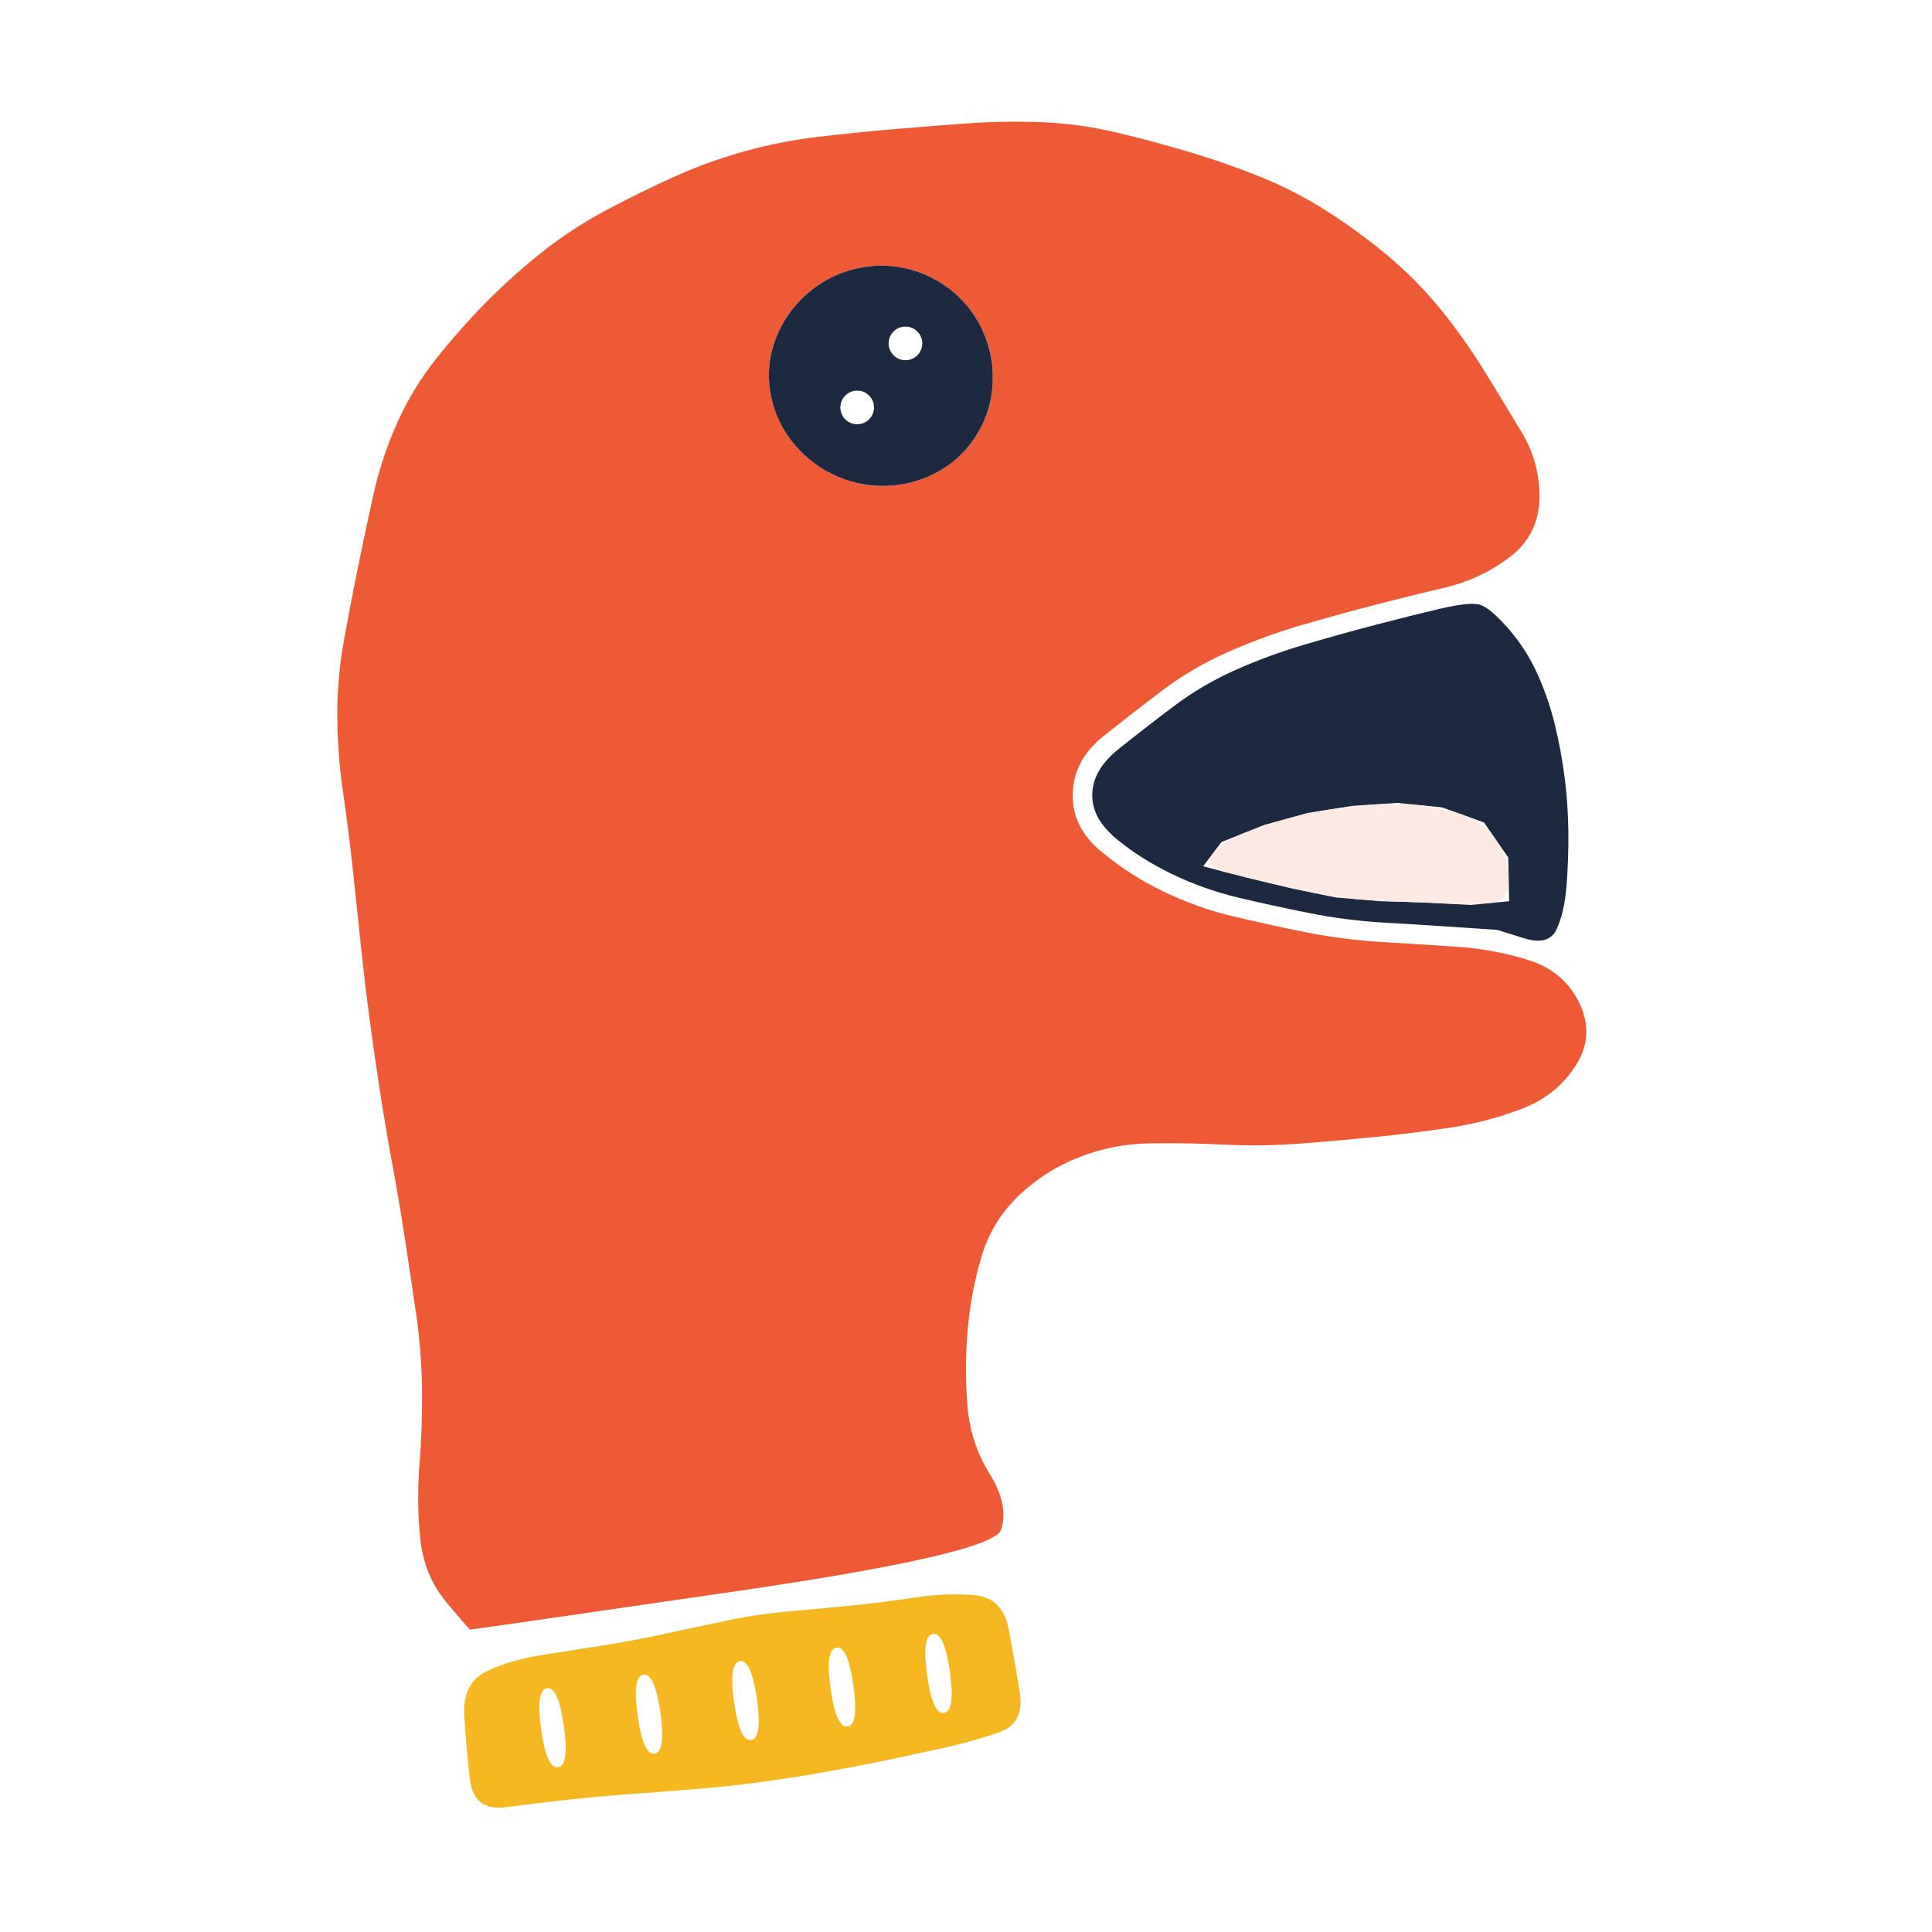
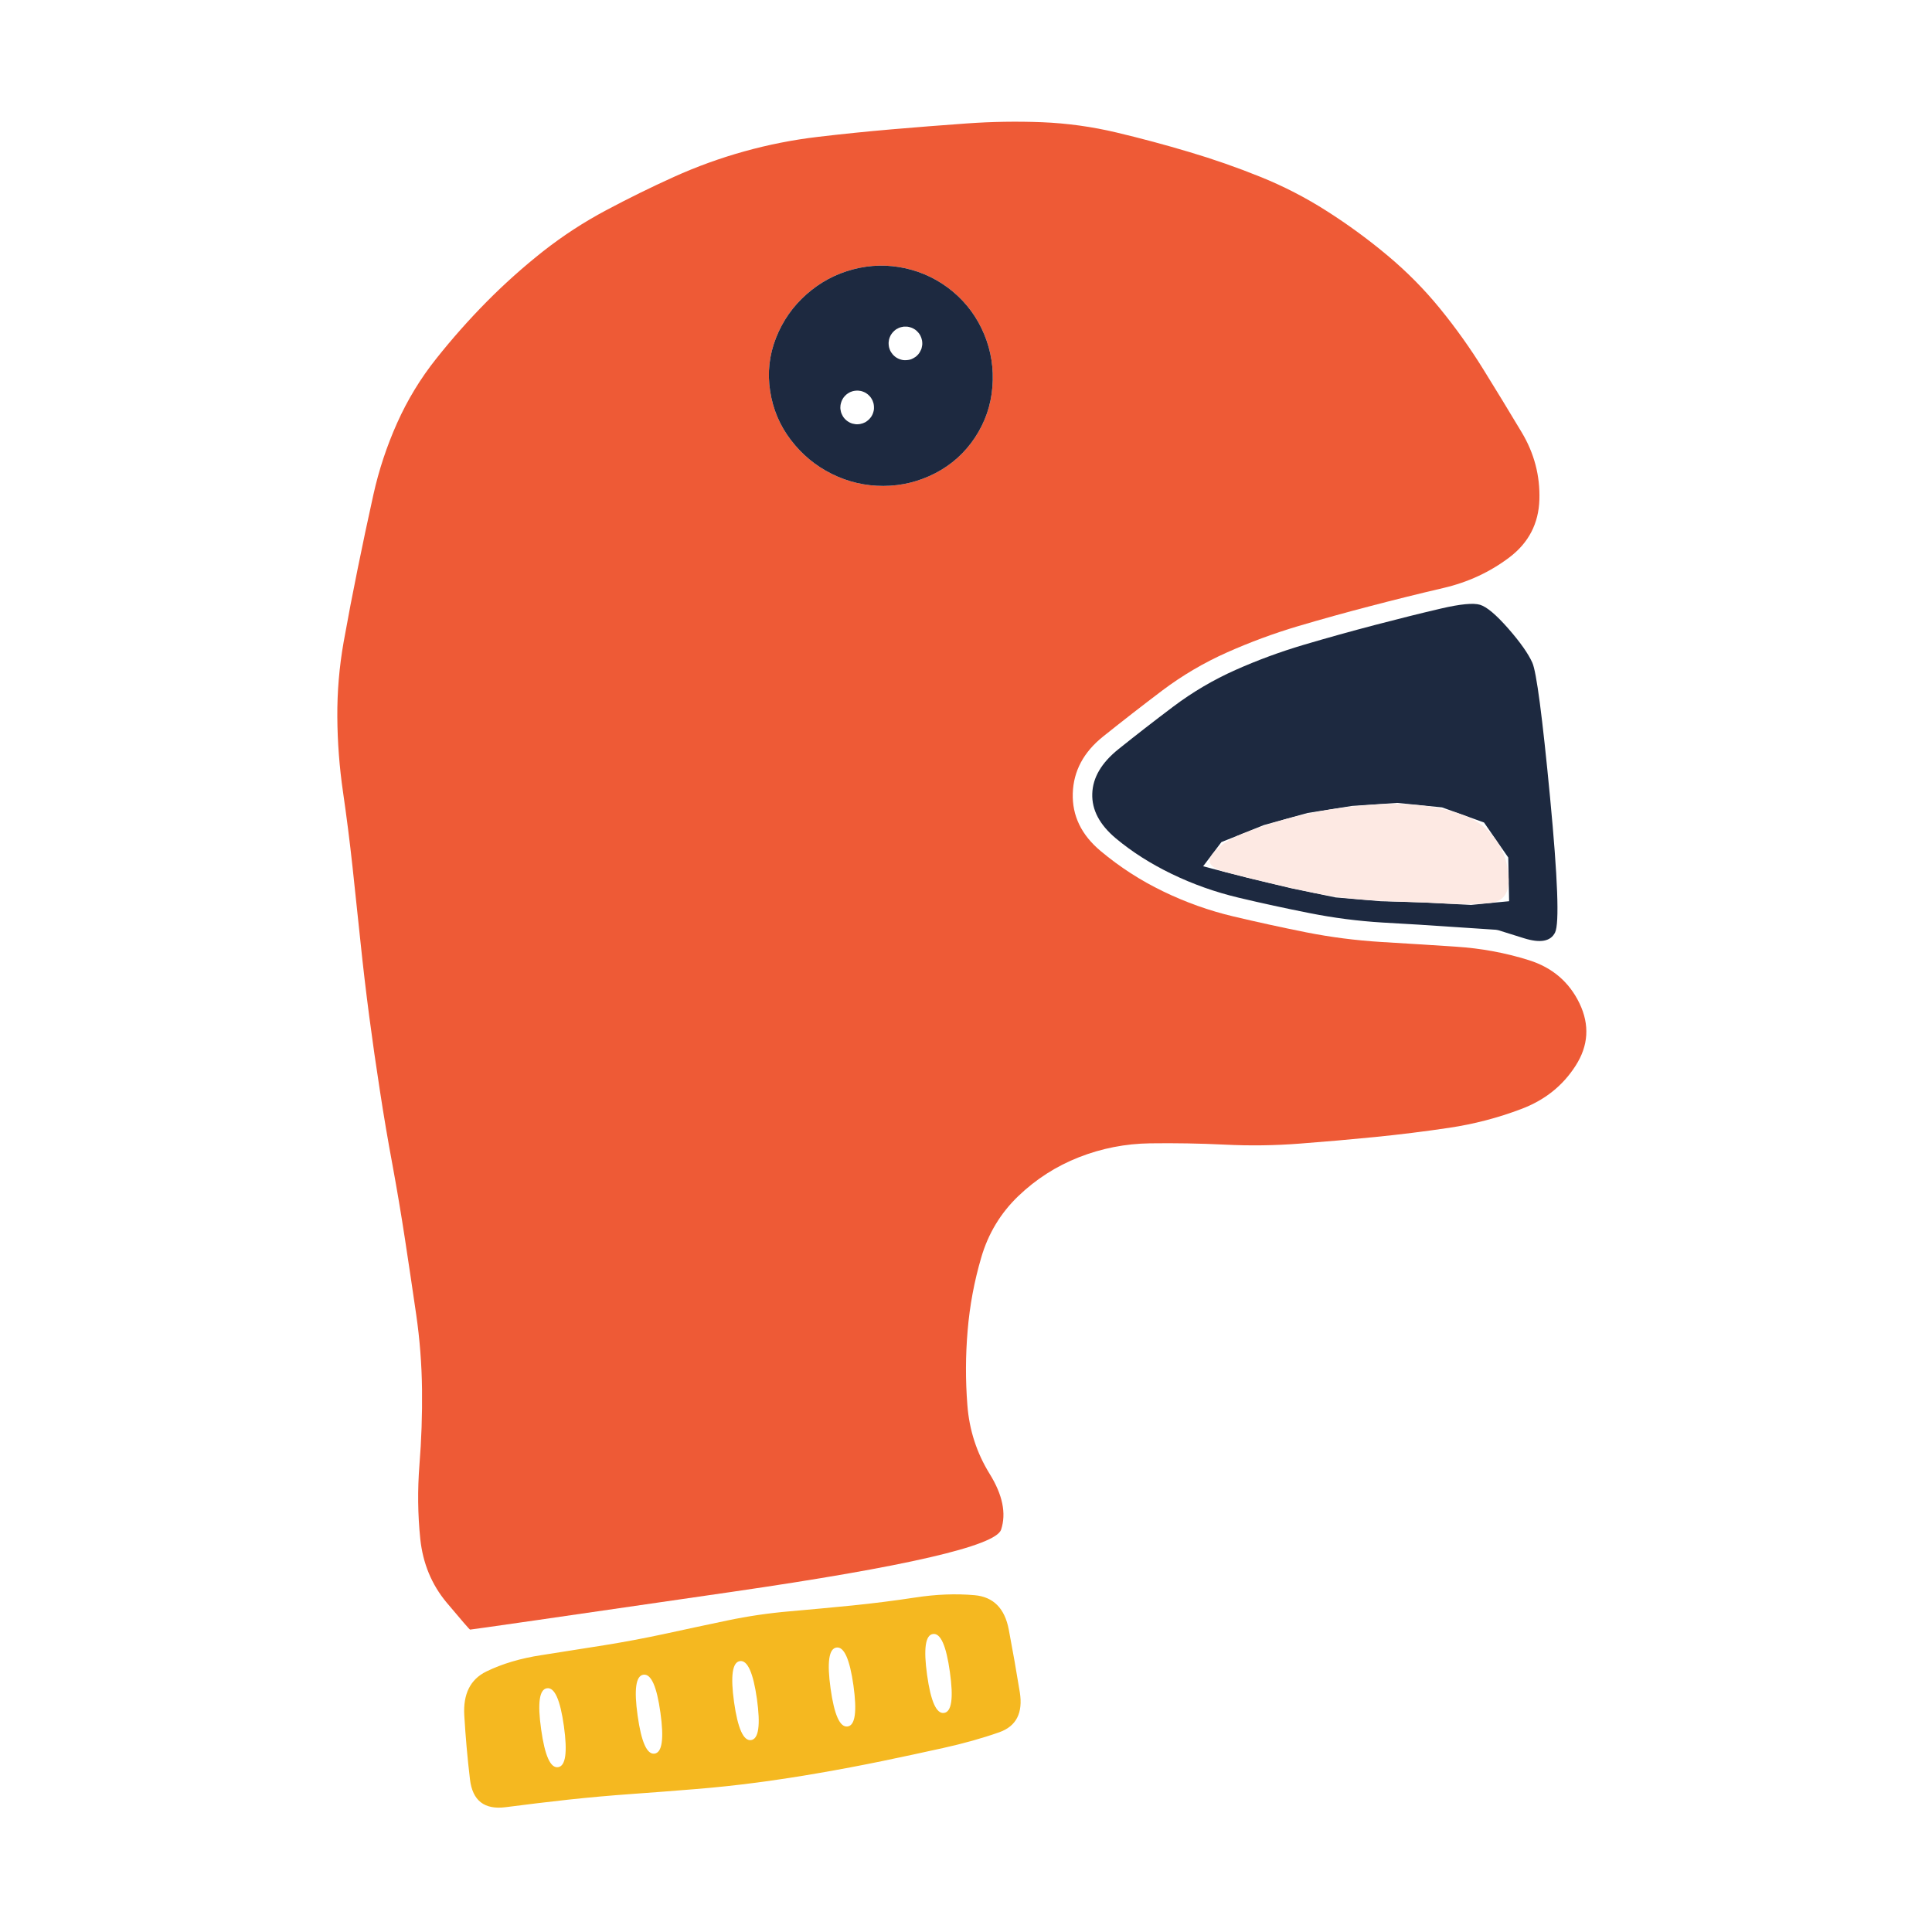
<svg xmlns="http://www.w3.org/2000/svg" viewBox="0 0 224 224" width="224" height="224" role="img" aria-label="Play Before Pixels mark">
  <path fill="#EE5A36" d="M84.88 184.56Q115.14 180.17 116.07 177.35Q117 174.52 114.74 170.88Q112.49 167.24 112.16 162.92Q111.82 158.59 112.19 154.26Q112.55 149.94 113.77 145.79Q114.98 141.64 118.06 138.68Q121.15 135.72 125.1 134.17Q129.06 132.62 133.35 132.56Q137.64 132.5 142 132.71Q146.36 132.93 150.72 132.59Q155.08 132.26 159.4 131.83Q163.73 131.4 168.02 130.76Q172.32 130.12 176.38 128.58Q180.45 127.05 182.68 123.56Q184.92 120.07 183.13 116.33Q181.33 112.6 177.25 111.32Q173.17 110.04 168.8 109.76Q164.42 109.47 160.07 109.21Q155.72 108.94 151.46 108.1Q147.21 107.25 142.99 106.25Q138.78 105.25 134.86 103.35Q130.94 101.46 127.6 98.66Q124.26 95.86 124.38 91.98Q124.5 88.11 127.9 85.39Q131.3 82.67 134.78 80.04Q138.27 77.42 142.27 75.64Q146.27 73.86 150.46 72.61Q154.65 71.37 158.89 70.27Q163.12 69.16 167.36 68.17Q171.61 67.18 174.98 64.64Q178.35 62.1 178.48 57.93Q178.61 53.76 176.42 50.11Q174.23 46.45 171.96 42.79Q169.69 39.13 166.96 35.78Q164.23 32.43 160.89 29.64Q157.55 26.84 153.86 24.49Q150.17 22.13 146.12 20.5Q142.06 18.86 137.87 17.62Q133.69 16.37 129.44 15.36Q125.19 14.35 120.82 14.17Q116.45 14 112.11 14.31Q107.76 14.62 103.45 14.99Q99.14 15.36 94.82 15.87Q90.5 16.38 86.3 17.55Q82.09 18.72 78.11 20.52Q74.13 22.32 70.27 24.38Q66.4 26.44 62.95 29.15Q59.51 31.87 56.42 34.99Q53.34 38.11 50.59 41.57Q47.84 45.02 46.04 49.05Q44.24 53.08 43.29 57.36Q42.34 61.64 41.48 65.89Q40.61 70.15 39.84 74.45Q39.08 78.76 39.11 83.13Q39.14 87.51 39.77 91.83Q40.4 96.16 40.87 100.49Q41.34 104.82 41.79 109.16Q42.24 113.51 42.81 117.84Q43.38 122.17 44.05 126.48Q44.71 130.8 45.51 135.09Q46.3 139.39 46.96 143.71Q47.62 148.04 48.25 152.38Q48.88 156.72 48.93 161.11Q48.98 165.5 48.63 169.85Q48.29 174.2 48.73 178.44Q49.18 182.68 51.78 185.8Q54.39 188.91 54.5 188.94Q54.61 188.96 84.88 184.56ZM115.06 44.86Q114.81 48.05 113.04 50.73Q111.27 53.4 108.43 54.87Q105.59 56.33 102.43 56.34Q99.28 56.35 96.45 54.95Q93.63 53.55 91.7 51.02Q89.77 48.5 89.29 45.33Q88.8 42.16 89.97 39.18Q91.14 36.21 93.51 34.12Q95.87 32.03 98.9 31.23Q101.94 30.43 105 31.11Q108.06 31.8 110.48 33.81Q112.89 35.83 114.11 38.76Q115.32 41.68 115.06 44.86Z" />
-   <path fill="#1D2940" d="M181.62 102.77Q181.87 99.64 181.84 96.5Q181.81 93.36 181.42 90.25Q181.03 87.14 180.29 84.08Q179.55 81.02 178.25 78.13Q176.95 75.25 174.86 72.86Q172.76 70.47 171.6 70.12Q170.44 69.77 167.05 70.56Q163.66 71.35 159.46 72.45Q155.26 73.55 151.16 74.76Q147.05 75.98 143.24 77.68Q139.42 79.38 136.05 81.91Q132.68 84.45 129.7 86.84Q126.72 89.22 126.64 92.03Q126.55 94.83 129.36 97.19Q132.18 99.55 135.86 101.33Q139.54 103.11 143.61 104.08Q147.69 105.05 151.85 105.87Q156.01 106.7 160.28 106.96Q164.56 107.21 164.56 107.21Q164.57 107.21 168.94 107.5Q173.32 107.79 173.45 107.8Q173.59 107.82 173.72 107.85Q173.85 107.89 176.69 108.78Q179.54 109.67 180.45 107.79Q181.36 105.91 181.62 102.77ZM172.76 104.7Q170.56 104.92 170.56 104.92Q170.56 104.92 170.55 104.92Q170.55 104.92 167.94 104.78Q165.34 104.63 162.71 104.56Q160.09 104.49 160.09 104.49Q160.09 104.49 157.48 104.27Q154.86 104.05 154.86 104.05Q154.86 104.05 152.29 103.52Q149.72 102.99 149.72 102.99Q149.72 102.99 147.17 102.38Q144.62 101.77 144.62 101.77Q144.62 101.77 142.06 101.11Q139.5 100.44 139.5 100.44Q139.5 100.44 139.5 100.44Q139.5 100.44 139.5 100.44Q139.5 100.44 139.5 100.44Q139.5 100.44 139.5 100.44Q139.5 100.44 139.5 100.44Q139.5 100.44 139.5 100.44Q139.5 100.44 139.5 100.44Q139.5 100.44 139.5 100.44Q139.5 100.44 139.5 100.44Q139.5 100.44 139.5 100.44Q139.5 100.44 139.5 100.44Q139.5 100.44 139.5 100.43Q139.5 100.43 139.5 100.43Q139.5 100.43 139.5 100.43Q139.5 100.43 139.5 100.43Q139.5 100.43 139.5 100.43Q139.5 100.43 139.5 100.43Q139.5 100.43 139.5 100.43Q139.5 100.43 139.5 100.43Q139.5 100.43 140.56 99.03Q141.61 97.64 141.61 97.64Q141.61 97.64 141.61 97.64Q141.62 97.64 141.62 97.63Q141.62 97.63 141.62 97.63Q141.62 97.63 141.62 97.63Q141.62 97.63 141.62 97.63Q141.62 97.63 144.08 96.65Q146.54 95.66 146.54 95.66Q146.54 95.66 149.07 94.96Q151.6 94.26 151.6 94.26Q151.6 94.26 154.19 93.85Q156.77 93.44 156.77 93.44Q156.77 93.44 159.38 93.27Q161.99 93.09 161.99 93.09Q161.99 93.09 161.99 93.09Q161.99 93.09 164.59 93.35Q167.19 93.61 167.19 93.61Q167.19 93.61 167.19 93.61Q167.19 93.61 169.62 94.48Q172.05 95.36 172.05 95.36Q172.05 95.36 172.05 95.36Q172.05 95.36 172.05 95.36Q172.05 95.36 172.05 95.36Q172.06 95.36 172.06 95.36Q172.06 95.36 172.06 95.36Q172.06 95.36 173.46 97.39Q174.87 99.42 174.87 99.42Q174.87 99.42 174.87 99.42Q174.87 99.42 174.87 99.42Q174.87 99.42 174.87 99.42Q174.87 99.42 174.87 99.42Q174.87 99.42 174.87 99.42Q174.87 99.42 174.92 101.95Q174.97 104.48 174.97 104.48Q174.97 104.48 174.97 104.48Q174.97 104.48 174.97 104.48Q174.97 104.48 174.97 104.48Q174.97 104.48 174.97 104.48Q174.97 104.48 174.97 104.48Q174.97 104.48 174.97 104.48Q174.97 104.48 174.97 104.48Q174.97 104.48 174.97 104.48Q174.97 104.48 174.97 104.48Q174.97 104.48 174.96 104.48Q174.96 104.48 174.96 104.48Q174.96 104.48 174.96 104.48Q174.96 104.49 174.96 104.49Q174.96 104.49 174.96 104.49Q174.96 104.49 172.76 104.7Z" />
+   <path fill="#1D2940" d="M179.72 92.48Q178.38 78.41 177.66 76.83Q176.95 75.25 174.86 72.86Q172.76 70.47 171.6 70.12Q170.44 69.77 167.05 70.56Q163.66 71.35 159.46 72.45Q155.26 73.55 151.16 74.76Q147.05 75.98 143.24 77.68Q139.42 79.38 136.05 81.91Q132.68 84.45 129.7 86.84Q126.72 89.22 126.64 92.03Q126.55 94.83 129.36 97.19Q132.18 99.55 135.86 101.33Q139.54 103.11 143.61 104.08Q147.69 105.05 151.85 105.87Q156.01 106.7 160.28 106.96Q164.56 107.21 164.56 107.21Q164.57 107.21 168.94 107.5Q173.32 107.79 173.45 107.8Q173.59 107.82 173.72 107.85Q173.85 107.89 176.69 108.78Q179.54 109.67 180.3 108.11Q181.06 106.55 179.72 92.48ZM172.76 104.7Q170.56 104.92 170.56 104.92Q170.56 104.92 170.55 104.92Q170.55 104.92 167.94 104.78Q165.34 104.63 162.71 104.56Q160.09 104.49 160.09 104.49Q160.09 104.49 157.48 104.27Q154.86 104.05 154.86 104.05Q154.86 104.05 152.29 103.52Q149.72 102.99 149.72 102.99Q149.72 102.99 147.17 102.38Q144.62 101.77 144.62 101.77Q144.62 101.77 142.06 101.11Q139.5 100.44 139.5 100.44Q139.5 100.44 139.5 100.44Q139.5 100.44 139.5 100.44Q139.5 100.44 139.5 100.44Q139.5 100.44 139.5 100.44Q139.5 100.44 139.5 100.44Q139.5 100.44 139.5 100.44Q139.5 100.44 139.5 100.44Q139.5 100.44 139.5 100.44Q139.5 100.44 139.5 100.44Q139.5 100.44 139.5 100.44Q139.5 100.44 139.5 100.44Q139.5 100.44 139.5 100.43Q139.5 100.43 139.5 100.43Q139.5 100.43 139.5 100.43Q139.5 100.43 139.5 100.43Q139.5 100.43 139.5 100.43Q139.5 100.43 139.5 100.43Q139.5 100.43 139.5 100.43Q139.5 100.43 139.5 100.43Q139.5 100.43 140.56 99.03Q141.61 97.64 141.61 97.64Q141.61 97.64 141.61 97.64Q141.62 97.64 141.62 97.63Q141.62 97.63 141.62 97.63Q141.62 97.63 141.62 97.63Q141.62 97.63 141.62 97.63Q141.62 97.63 144.08 96.65Q146.54 95.66 146.54 95.66Q146.54 95.66 149.07 94.96Q151.6 94.26 151.6 94.26Q151.6 94.26 154.19 93.85Q156.77 93.44 156.77 93.44Q156.77 93.44 159.38 93.27Q161.99 93.09 161.99 93.09Q161.99 93.09 161.99 93.09Q161.99 93.09 164.59 93.35Q167.19 93.61 167.19 93.61Q167.19 93.61 167.19 93.61Q167.19 93.61 169.62 94.48Q172.05 95.36 172.05 95.36Q172.05 95.36 172.05 95.36Q172.05 95.36 172.05 95.36Q172.05 95.36 172.05 95.36Q172.06 95.36 172.06 95.36Q172.06 95.36 172.06 95.36Q172.06 95.36 173.46 97.39Q174.87 99.42 174.87 99.42Q174.87 99.42 174.87 99.42Q174.87 99.42 174.87 99.42Q174.87 99.42 174.87 99.42Q174.87 99.42 174.87 99.42Q174.87 99.42 174.87 99.42Q174.87 99.42 174.92 101.95Q174.97 104.48 174.97 104.48Q174.97 104.48 174.97 104.48Q174.97 104.48 174.97 104.48Q174.97 104.48 174.97 104.48Q174.97 104.48 174.97 104.48Q174.97 104.48 174.97 104.48Q174.97 104.48 174.97 104.48Q174.97 104.48 174.97 104.48Q174.97 104.48 174.97 104.48Q174.97 104.48 174.97 104.48Q174.97 104.48 174.96 104.48Q174.96 104.48 174.96 104.48Q174.96 104.48 174.96 104.48Q174.96 104.49 174.96 104.49Q174.96 104.49 174.96 104.49Q174.96 104.49 172.76 104.7Z" />
  <path fill="#F5B820" d="M58.62 209.53Q62.3 209.05 65.94 208.65Q69.57 208.26 73.22 208Q76.87 207.74 80.52 207.44Q84.16 207.15 87.78 206.67Q91.41 206.19 95.01 205.56Q98.61 204.94 102.2 204.2Q105.78 203.46 109.34 202.67Q112.91 201.88 115.86 200.84Q118.81 199.8 118.24 196.21Q117.66 192.63 116.96 188.94Q116.26 185.24 113 184.95Q109.74 184.66 106.11 185.22Q102.48 185.77 98.84 186.14Q95.21 186.5 91.56 186.82Q87.92 187.13 84.34 187.88Q80.76 188.63 77.18 189.41Q73.61 190.18 70 190.76Q66.39 191.34 62.77 191.9Q59.15 192.45 56.38 193.8Q53.61 195.16 53.83 198.89Q54.05 202.62 54.49 206.31Q54.93 210 58.62 209.53ZM62.74 200.5Q62.09 195.92 63.42 195.74Q64.74 195.55 65.38 200.13Q66.02 204.71 64.7 204.89Q63.38 205.08 62.74 200.5ZM73.93 198.93Q73.28 194.35 74.6 194.17Q75.93 193.98 76.57 198.56Q77.21 203.13 75.89 203.32Q74.57 203.5 73.93 198.93ZM85.11 197.36Q84.47 192.78 85.79 192.59Q87.11 192.41 87.76 196.98Q88.4 201.56 87.08 201.75Q85.76 201.93 85.11 197.36ZM98.27 200.17Q96.94 200.36 96.3 195.78Q95.66 191.21 96.98 191.02Q98.3 190.83 98.95 195.41Q99.59 199.99 98.27 200.17ZM109.45 198.6Q108.13 198.79 107.49 194.21Q106.85 189.63 108.17 189.45Q109.49 189.26 110.13 193.84Q110.78 198.42 109.45 198.6Z" />
  <path fill="#FDE9E3" d="M172.76 104.69Q174.96 104.48 174.91 101.95Q174.86 99.42 173.45 97.39Q172.05 95.37 169.62 94.49Q167.19 93.62 164.59 93.36Q161.99 93.1 159.38 93.28Q156.77 93.45 154.19 93.86Q151.61 94.27 149.07 94.97Q146.54 95.67 144.08 96.65Q141.62 97.64 140.56 99.04Q139.51 100.43 142.06 101.1Q144.62 101.76 147.17 102.37Q149.72 102.98 152.29 103.51Q154.87 104.04 157.48 104.26Q160.09 104.48 162.71 104.55Q165.34 104.62 167.95 104.77Q170.55 104.91 172.76 104.69Z" />
  <path fill="#1D2940" d="M114.11 38.76Q112.89 35.83 110.48 33.81Q108.06 31.8 105 31.11Q101.94 30.43 98.9 31.23Q95.87 32.03 93.51 34.12Q91.14 36.21 89.97 39.18Q88.8 42.16 89.29 45.33Q89.77 48.5 91.7 51.02Q93.63 53.55 96.45 54.95Q99.28 56.35 102.43 56.34Q105.59 56.33 108.43 54.87Q111.27 53.4 113.04 50.73Q114.81 48.05 115.06 44.86Q115.32 41.68 114.11 38.76ZM106.9 39.47Q106.91 39.54 106.92 39.62Q106.93 39.7 106.93 39.77Q106.93 39.85 106.93 39.93Q106.92 40 106.91 40.08Q106.9 40.15 106.88 40.23Q106.87 40.3 106.85 40.38Q106.82 40.45 106.8 40.52Q106.77 40.59 106.73 40.66Q106.7 40.73 106.66 40.8Q106.62 40.86 106.58 40.93Q106.54 40.99 106.49 41.05Q106.44 41.11 106.39 41.16Q106.33 41.22 106.28 41.27Q106.22 41.32 106.16 41.37Q106.1 41.41 106.03 41.45Q105.97 41.5 105.9 41.53Q105.83 41.57 105.76 41.6Q105.69 41.63 105.62 41.66Q105.55 41.68 105.48 41.7Q105.4 41.72 105.33 41.73Q105.25 41.75 105.17 41.75Q105.1 41.76 105.02 41.76Q104.94 41.77 104.87 41.76Q104.79 41.76 104.72 41.75Q104.64 41.74 104.56 41.72Q104.49 41.7 104.42 41.68Q104.34 41.66 104.27 41.63Q104.2 41.6 104.13 41.57Q104.06 41.54 104 41.5Q103.93 41.46 103.87 41.42Q103.8 41.37 103.74 41.32Q103.69 41.28 103.63 41.22Q103.57 41.17 103.52 41.11Q103.47 41.06 103.43 40.99Q103.38 40.93 103.34 40.87Q103.3 40.81 103.26 40.74Q103.22 40.67 103.19 40.6Q103.16 40.53 103.14 40.46Q103.11 40.39 103.09 40.31Q103.07 40.24 103.06 40.16Q103.05 40.09 103.04 40.01Q103.03 39.93 103.03 39.86Q103.03 39.78 103.03 39.7Q103.04 39.63 103.05 39.55Q103.06 39.48 103.07 39.4Q103.09 39.33 103.11 39.25Q103.13 39.18 103.16 39.11Q103.19 39.04 103.22 38.97Q103.26 38.9 103.29 38.83Q103.33 38.77 103.38 38.7Q103.42 38.64 103.47 38.58Q103.52 38.52 103.57 38.47Q103.62 38.41 103.68 38.36Q103.74 38.31 103.8 38.26Q103.86 38.22 103.92 38.17Q103.99 38.13 104.06 38.1Q104.12 38.06 104.19 38.03Q104.26 38 104.34 37.97Q104.41 37.95 104.48 37.93Q104.56 37.91 104.63 37.9Q104.71 37.88 104.78 37.87Q104.86 37.87 104.94 37.87Q105.01 37.86 105.09 37.87Q105.17 37.87 105.24 37.88Q105.32 37.89 105.39 37.91Q105.47 37.93 105.54 37.95Q105.61 37.97 105.69 38Q105.76 38.02 105.83 38.06Q105.89 38.09 105.96 38.13Q106.03 38.17 106.09 38.21Q106.15 38.26 106.21 38.3Q106.27 38.35 106.33 38.41Q106.38 38.46 106.43 38.52Q106.48 38.57 106.53 38.63Q106.58 38.7 106.62 38.76Q106.66 38.82 106.7 38.89Q106.73 38.96 106.76 39.03Q106.79 39.1 106.82 39.17Q106.84 39.24 106.86 39.32Q106.88 39.39 106.9 39.47ZM101.3 46.89Q101.32 46.97 101.32 47.04Q101.33 47.12 101.33 47.2Q101.34 47.27 101.33 47.35Q101.33 47.43 101.32 47.5Q101.31 47.58 101.29 47.65Q101.27 47.73 101.25 47.8Q101.23 47.87 101.2 47.95Q101.17 48.02 101.14 48.09Q101.11 48.16 101.07 48.22Q101.03 48.29 100.99 48.35Q100.94 48.41 100.89 48.47Q100.85 48.53 100.79 48.59Q100.74 48.64 100.68 48.69Q100.63 48.74 100.56 48.79Q100.5 48.84 100.44 48.88Q100.37 48.92 100.31 48.96Q100.24 48.99 100.17 49.02Q100.1 49.05 100.03 49.08Q99.95 49.11 99.88 49.12Q99.81 49.14 99.73 49.16Q99.66 49.17 99.58 49.18Q99.5 49.19 99.43 49.19Q99.35 49.19 99.27 49.19Q99.2 49.18 99.12 49.17Q99.05 49.16 98.97 49.14Q98.9 49.13 98.82 49.11Q98.75 49.08 98.68 49.06Q98.61 49.03 98.54 49Q98.47 48.96 98.4 48.92Q98.34 48.88 98.27 48.84Q98.21 48.8 98.15 48.75Q98.09 48.7 98.04 48.65Q97.98 48.59 97.93 48.54Q97.88 48.48 97.83 48.42Q97.79 48.36 97.74 48.29Q97.7 48.23 97.67 48.16Q97.63 48.09 97.6 48.02Q97.57 47.95 97.54 47.88Q97.52 47.81 97.5 47.74Q97.48 47.66 97.47 47.59Q97.45 47.51 97.44 47.43Q97.44 47.36 97.43 47.28Q97.43 47.2 97.44 47.13Q97.44 47.05 97.45 46.98Q97.46 46.9 97.48 46.83Q97.49 46.75 97.52 46.68Q97.54 46.6 97.57 46.53Q97.59 46.46 97.63 46.39Q97.66 46.32 97.7 46.26Q97.74 46.19 97.78 46.13Q97.83 46.06 97.87 46.01Q97.92 45.95 97.98 45.89Q98.03 45.84 98.09 45.78Q98.14 45.73 98.2 45.69Q98.26 45.64 98.33 45.6Q98.39 45.56 98.46 45.52Q98.53 45.48 98.6 45.45Q98.67 45.42 98.74 45.4Q98.81 45.37 98.89 45.35Q98.96 45.33 99.04 45.32Q99.11 45.31 99.19 45.3Q99.26 45.29 99.34 45.29Q99.42 45.29 99.49 45.29Q99.57 45.3 99.65 45.31Q99.72 45.32 99.8 45.33Q99.87 45.35 99.95 45.37Q100.02 45.39 100.09 45.42Q100.16 45.45 100.23 45.48Q100.3 45.52 100.37 45.55Q100.43 45.59 100.5 45.64Q100.56 45.68 100.62 45.73Q100.68 45.78 100.73 45.83Q100.79 45.88 100.84 45.94Q100.89 46 100.94 46.06Q100.98 46.12 101.02 46.18Q101.07 46.25 101.1 46.32Q101.14 46.38 101.17 46.45Q101.2 46.52 101.22 46.6Q101.25 46.67 101.27 46.74Q101.29 46.82 101.3 46.89Z" />
</svg>
